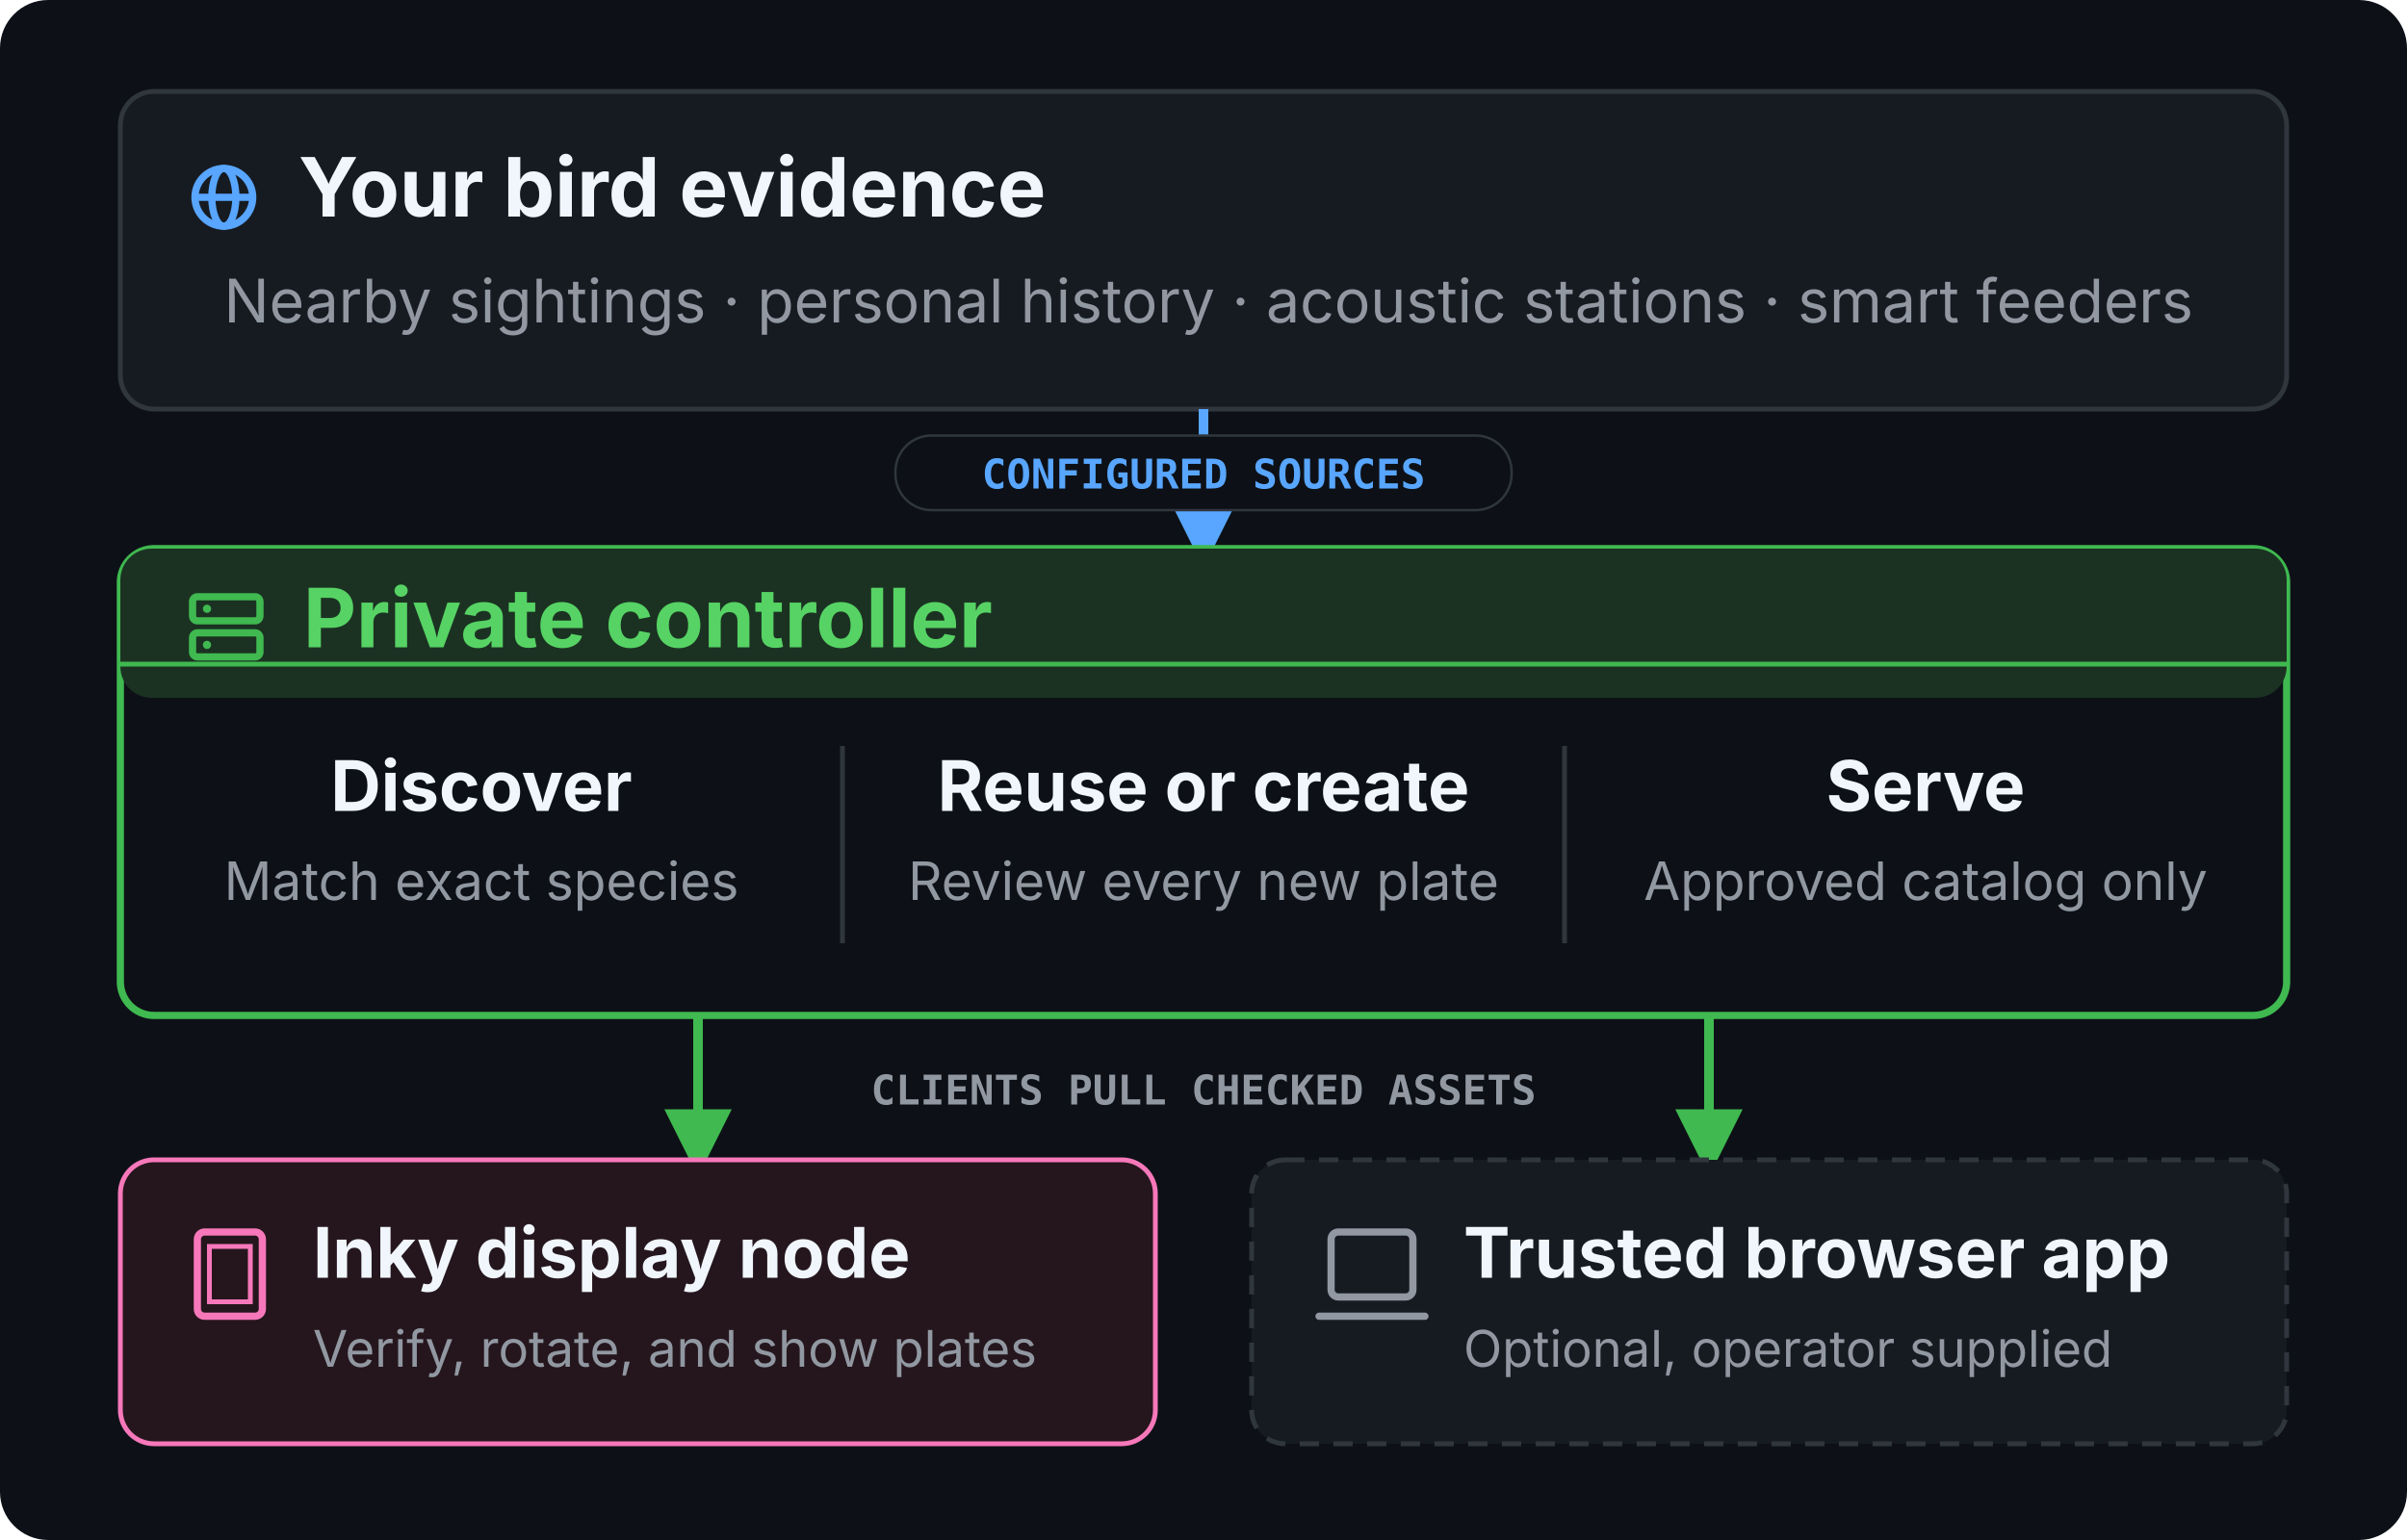
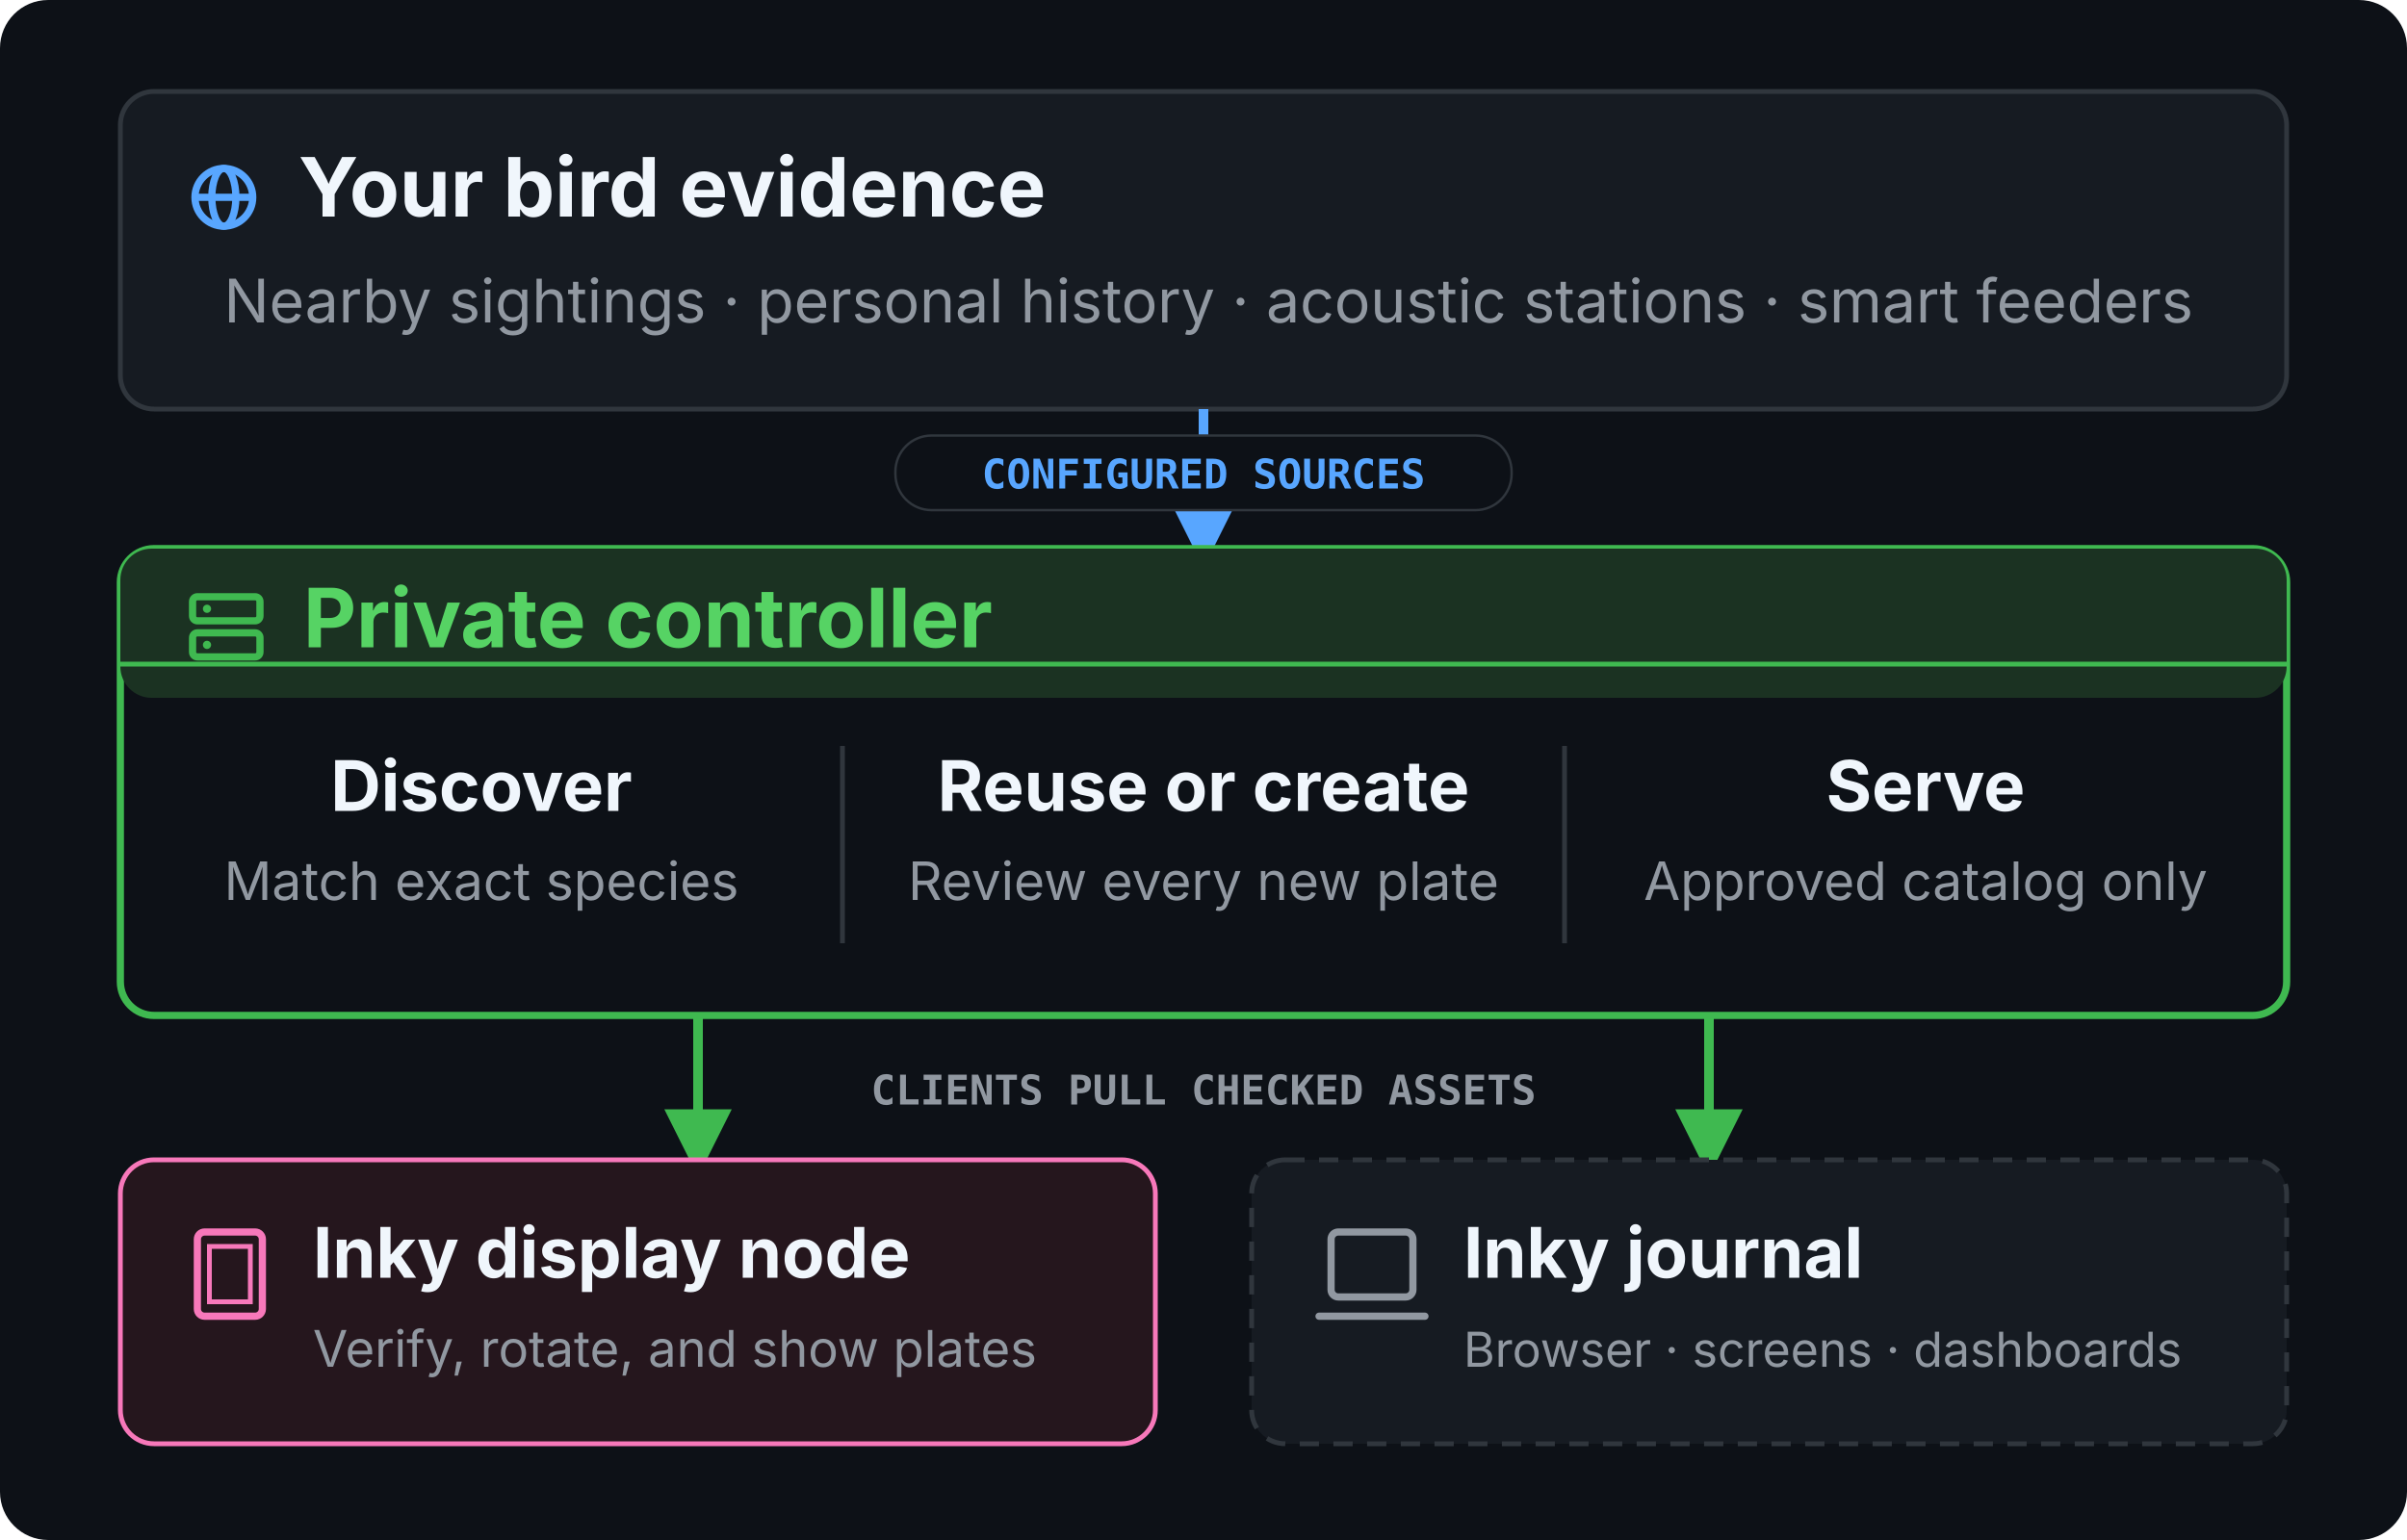
<svg xmlns="http://www.w3.org/2000/svg" viewBox="0 0 1000 640" role="img" aria-labelledby="title description">
  <defs>
    <marker id="arrow-blue" viewBox="0 0 10 10" refX="5" refY="5" markerWidth="7" markerHeight="7" orient="auto-start-reverse">
      <path d="M 0 0 L 10 5 L 0 10 z" fill="#58a6ff" />
    </marker>
    <marker id="arrow-green" viewBox="0 0 10 10" refX="5" refY="5" markerWidth="7" markerHeight="7" orient="auto-start-reverse">
      <path d="M 0 0 L 10 5 L 0 10 z" fill="#3fb950" />
    </marker>
  </defs>
  <rect width="1000" height="640" rx="20" fill="#0d1117" />
  <rect x="50" y="38" width="900" height="132" rx="14" fill="#161b22" stroke="#30363d" stroke-width="2" />
  <circle cx="93" cy="82" r="12" fill="none" stroke="#58a6ff" stroke-width="3" />
  <ellipse cx="93" cy="82" rx="5" ry="12" fill="none" stroke="#58a6ff" stroke-width="3" />
  <path d="M81 82h24" stroke="#58a6ff" stroke-width="3" />
  <text x="124" y="90" fill="#f0f6fc" font-family="Inter, -apple-system, BlinkMacSystemFont, 'Segoe UI', sans-serif" font-size="34" font-weight="650">Your bird evidence</text>
  <text x="93" y="134" fill="#9198a1" font-family="Inter, -apple-system, BlinkMacSystemFont, 'Segoe UI', sans-serif" font-size="25">Nearby sightings · personal history · acoustic stations · smart feeders</text>
  <path d="M500 170v52" stroke="#58a6ff" stroke-width="4" marker-end="url(#arrow-blue)" />
  <rect x="372" y="181" width="256" height="31" rx="15" fill="#0d1117" stroke="#30363d" />
  <text x="500" y="203" text-anchor="middle" fill="#58a6ff" font-family="ui-monospace, SFMono-Regular, Menlo, monospace" font-size="17" font-weight="700">CONFIGURED SOURCES</text>
  <rect x="50" y="228" width="900" height="194" rx="14" fill="#0d1117" stroke="#3fb950" stroke-width="3" />
  <rect x="50" y="228" width="900" height="62" rx="13" fill="#1b3222" />
  <path d="M50 276h900" stroke="#3fb950" stroke-width="2" />
  <g fill="none" stroke="#3fb950" stroke-width="3">
    <rect x="80" y="248" width="28" height="10" rx="2" />
    <rect x="80" y="263" width="28" height="10" rx="2" />
    <circle cx="86" cy="253" r="1.7" fill="#3fb950" stroke="none" />
    <circle cx="86" cy="268" r="1.7" fill="#3fb950" stroke="none" />
  </g>
  <text x="126" y="269" fill="#56d364" font-family="Inter, -apple-system, BlinkMacSystemFont, 'Segoe UI', sans-serif" font-size="34" font-weight="700">Private controller</text>
  <line x1="350" y1="310" x2="350" y2="392" stroke="#30363d" stroke-width="2" />
  <line x1="650" y1="310" x2="650" y2="392" stroke="#30363d" stroke-width="2" />
  <text x="200" y="337" text-anchor="middle" fill="#f0f6fc" font-family="Inter, -apple-system, BlinkMacSystemFont, 'Segoe UI', sans-serif" font-size="29" font-weight="650">Discover</text>
  <text x="200" y="374" text-anchor="middle" fill="#9198a1" font-family="Inter, -apple-system, BlinkMacSystemFont, 'Segoe UI', sans-serif" font-size="22">Match exact species</text>
  <text x="500" y="337" text-anchor="middle" fill="#f0f6fc" font-family="Inter, -apple-system, BlinkMacSystemFont, 'Segoe UI', sans-serif" font-size="29" font-weight="650">Reuse or create</text>
  <text x="500" y="374" text-anchor="middle" fill="#9198a1" font-family="Inter, -apple-system, BlinkMacSystemFont, 'Segoe UI', sans-serif" font-size="22">Review every new plate</text>
  <text x="800" y="337" text-anchor="middle" fill="#f0f6fc" font-family="Inter, -apple-system, BlinkMacSystemFont, 'Segoe UI', sans-serif" font-size="29" font-weight="650">Serve</text>
  <text x="800" y="374" text-anchor="middle" fill="#9198a1" font-family="Inter, -apple-system, BlinkMacSystemFont, 'Segoe UI', sans-serif" font-size="22">Approved catalog only</text>
  <path d="M290 422v53" stroke="#3fb950" stroke-width="4" marker-end="url(#arrow-green)" />
  <path d="M710 422v53" stroke="#3fb950" stroke-width="4" marker-end="url(#arrow-green)" />
  <text x="500" y="459" text-anchor="middle" fill="#9198a1" font-family="ui-monospace, SFMono-Regular, Menlo, monospace" font-size="17" font-weight="650">CLIENTS PULL CHECKED ASSETS</text>
  <rect x="50" y="482" width="430" height="118" rx="14" fill="#25161d" stroke="#f778ba" stroke-width="2" />
  <rect x="82" y="512" width="27" height="35" rx="3" fill="none" stroke="#f778ba" stroke-width="3" />
  <rect x="87" y="518" width="17" height="23" fill="none" stroke="#f778ba" stroke-width="2" />
  <text x="130" y="531" fill="#f0f6fc" font-family="Inter, -apple-system, BlinkMacSystemFont, 'Segoe UI', sans-serif" font-size="29" font-weight="650">Inky display node</text>
  <text x="130" y="568" fill="#9198a1" font-family="Inter, -apple-system, BlinkMacSystemFont, 'Segoe UI', sans-serif" font-size="21">Verify, rotate, and show plates</text>
  <rect x="520" y="482" width="430" height="118" rx="14" fill="#161b22" stroke="#30363d" stroke-width="2" stroke-dasharray="8 6" />
  <rect x="553" y="512" width="34" height="27" rx="3" fill="none" stroke="#9198a1" stroke-width="3" />
  <path d="M548 547h44" stroke="#9198a1" stroke-width="3" stroke-linecap="round" />
-   <text x="608" y="531" fill="#f0f6fc" font-family="Inter, -apple-system, BlinkMacSystemFont, 'Segoe UI', sans-serif" font-size="29" font-weight="650">Trusted browser app</text>
-   <text x="608" y="568" fill="#9198a1" font-family="Inter, -apple-system, BlinkMacSystemFont, 'Segoe UI', sans-serif" font-size="21">Optional, operator supplied</text>
+   <text x="608" y="531" fill="#f0f6fc" font-family="Inter, -apple-system, BlinkMacSystemFont, 'Segoe UI', sans-serif" font-size="29" font-weight="650">Inky journal</text>
+   <text x="608" y="568" fill="#9198a1" font-family="Inter, -apple-system, BlinkMacSystemFont, 'Segoe UI', sans-serif" font-size="20">Browser · screens · dashboards</text>
</svg>
